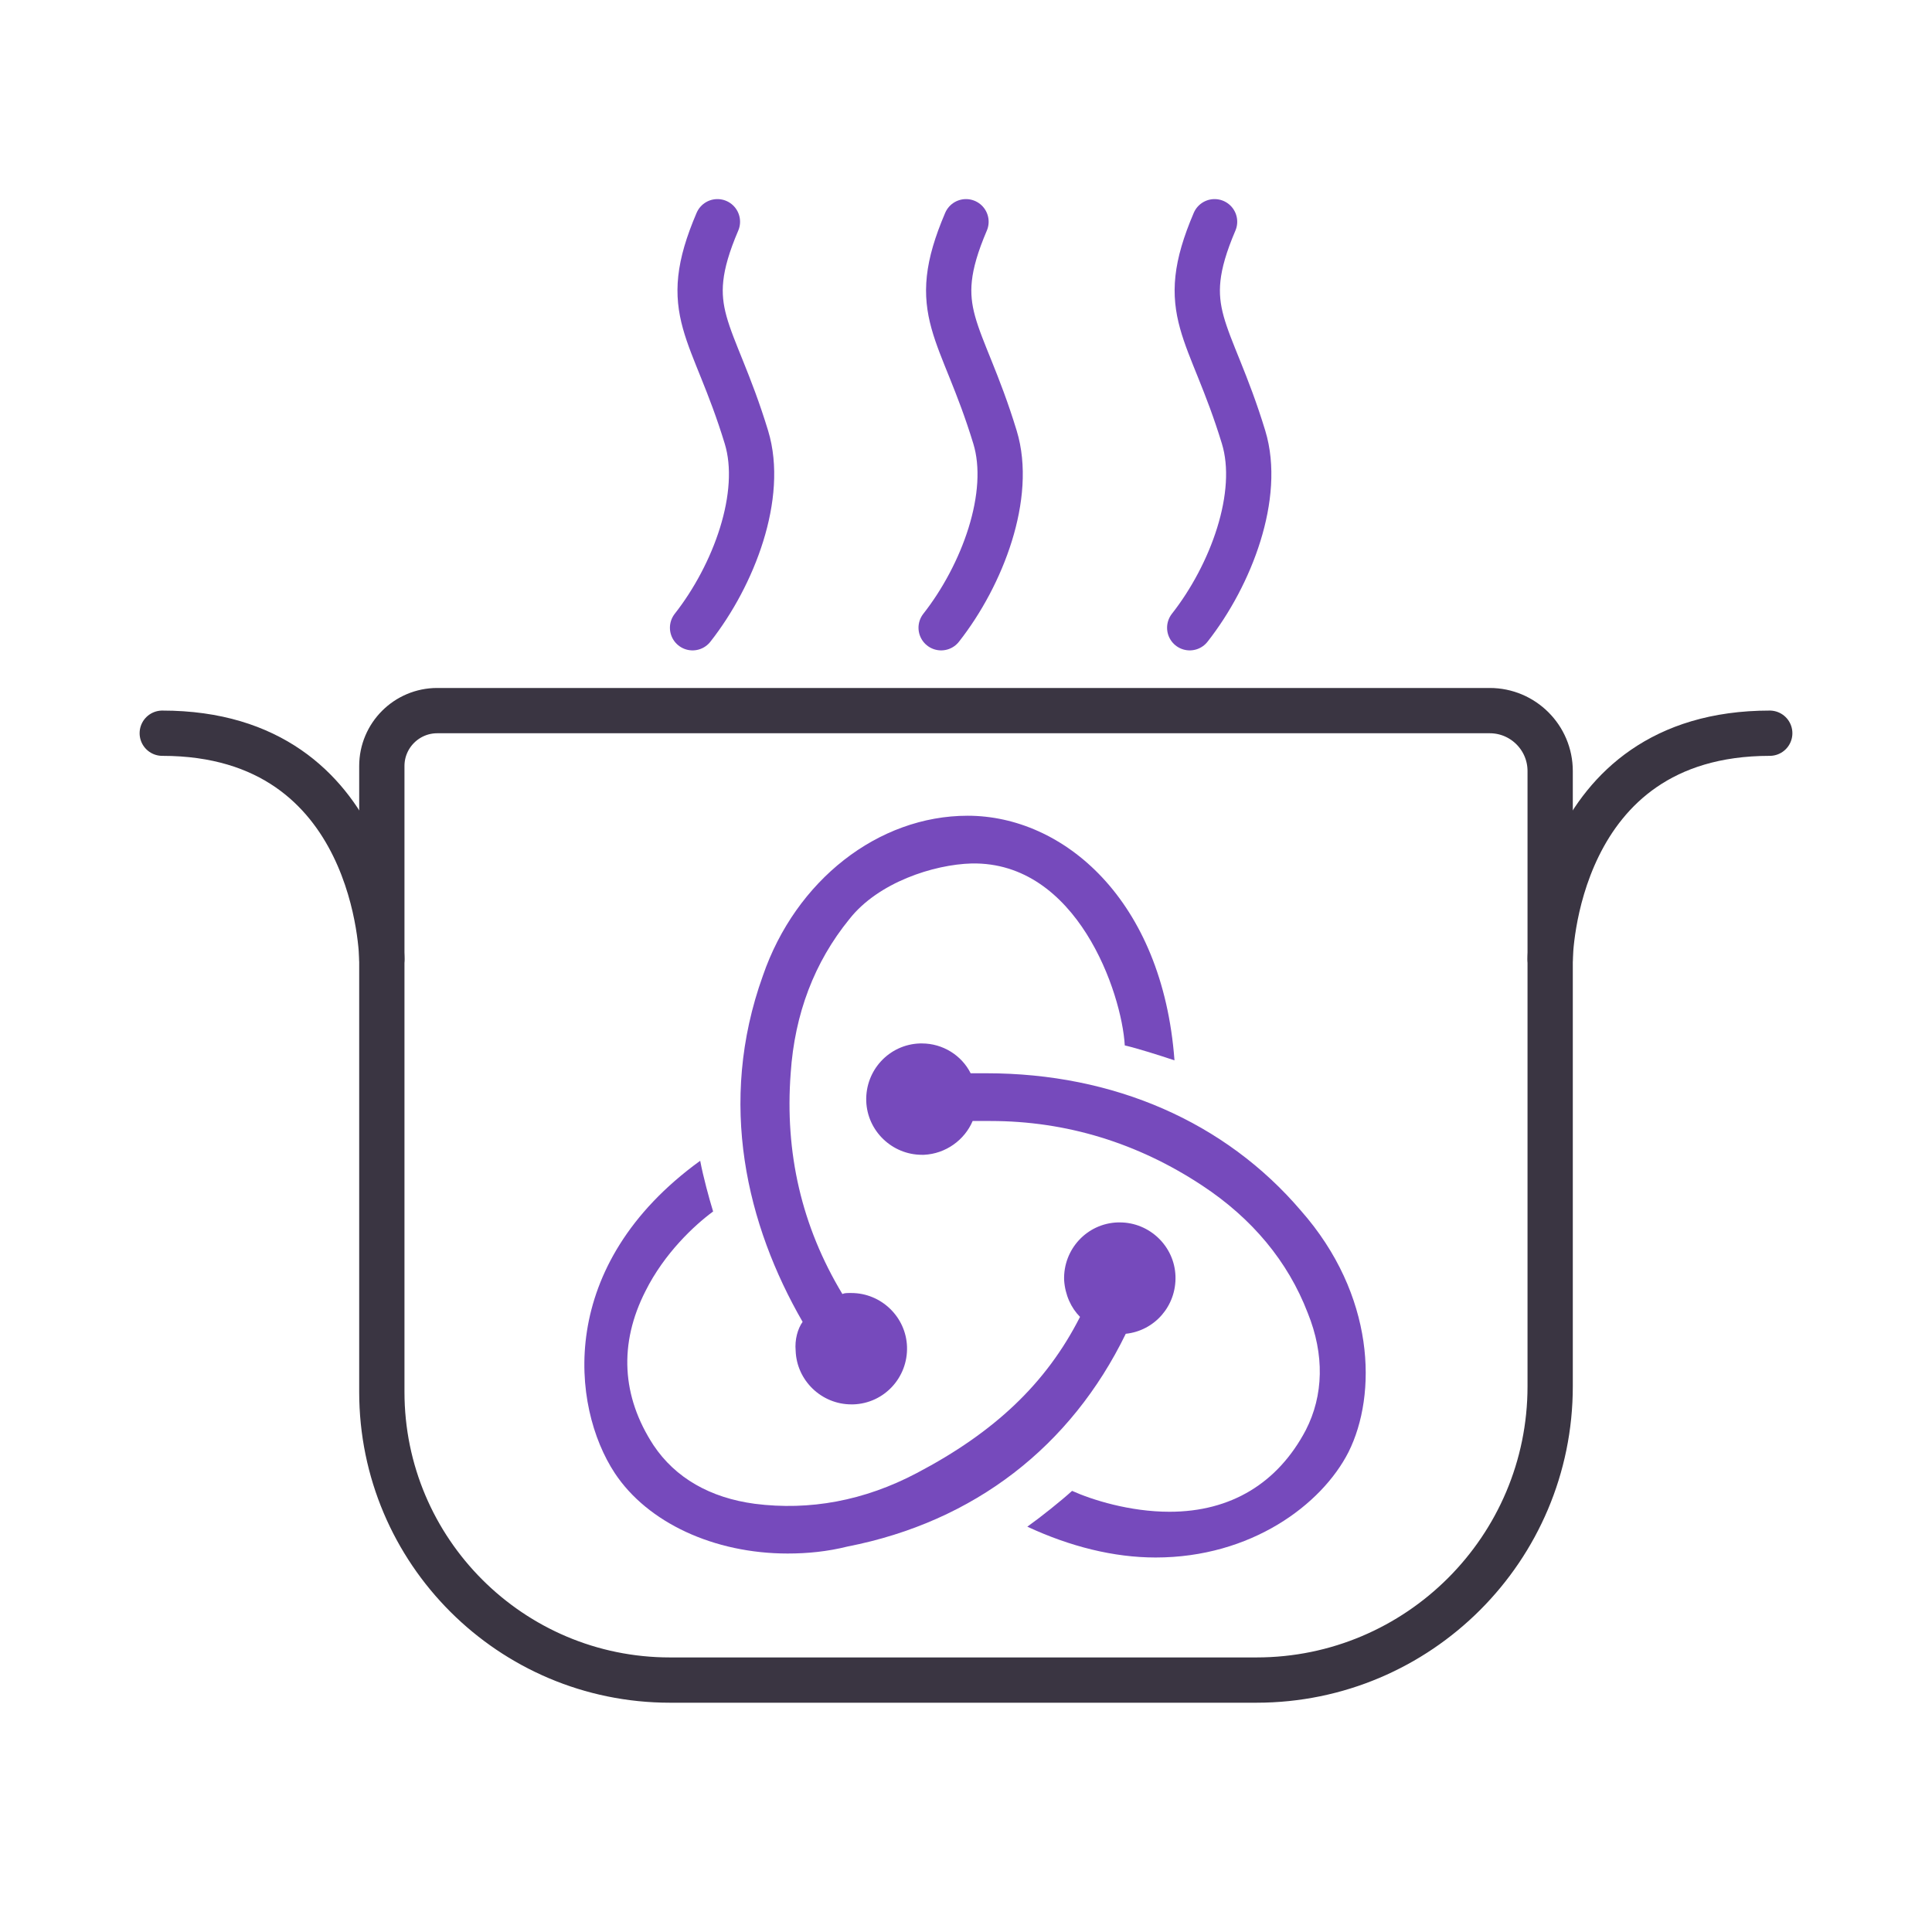
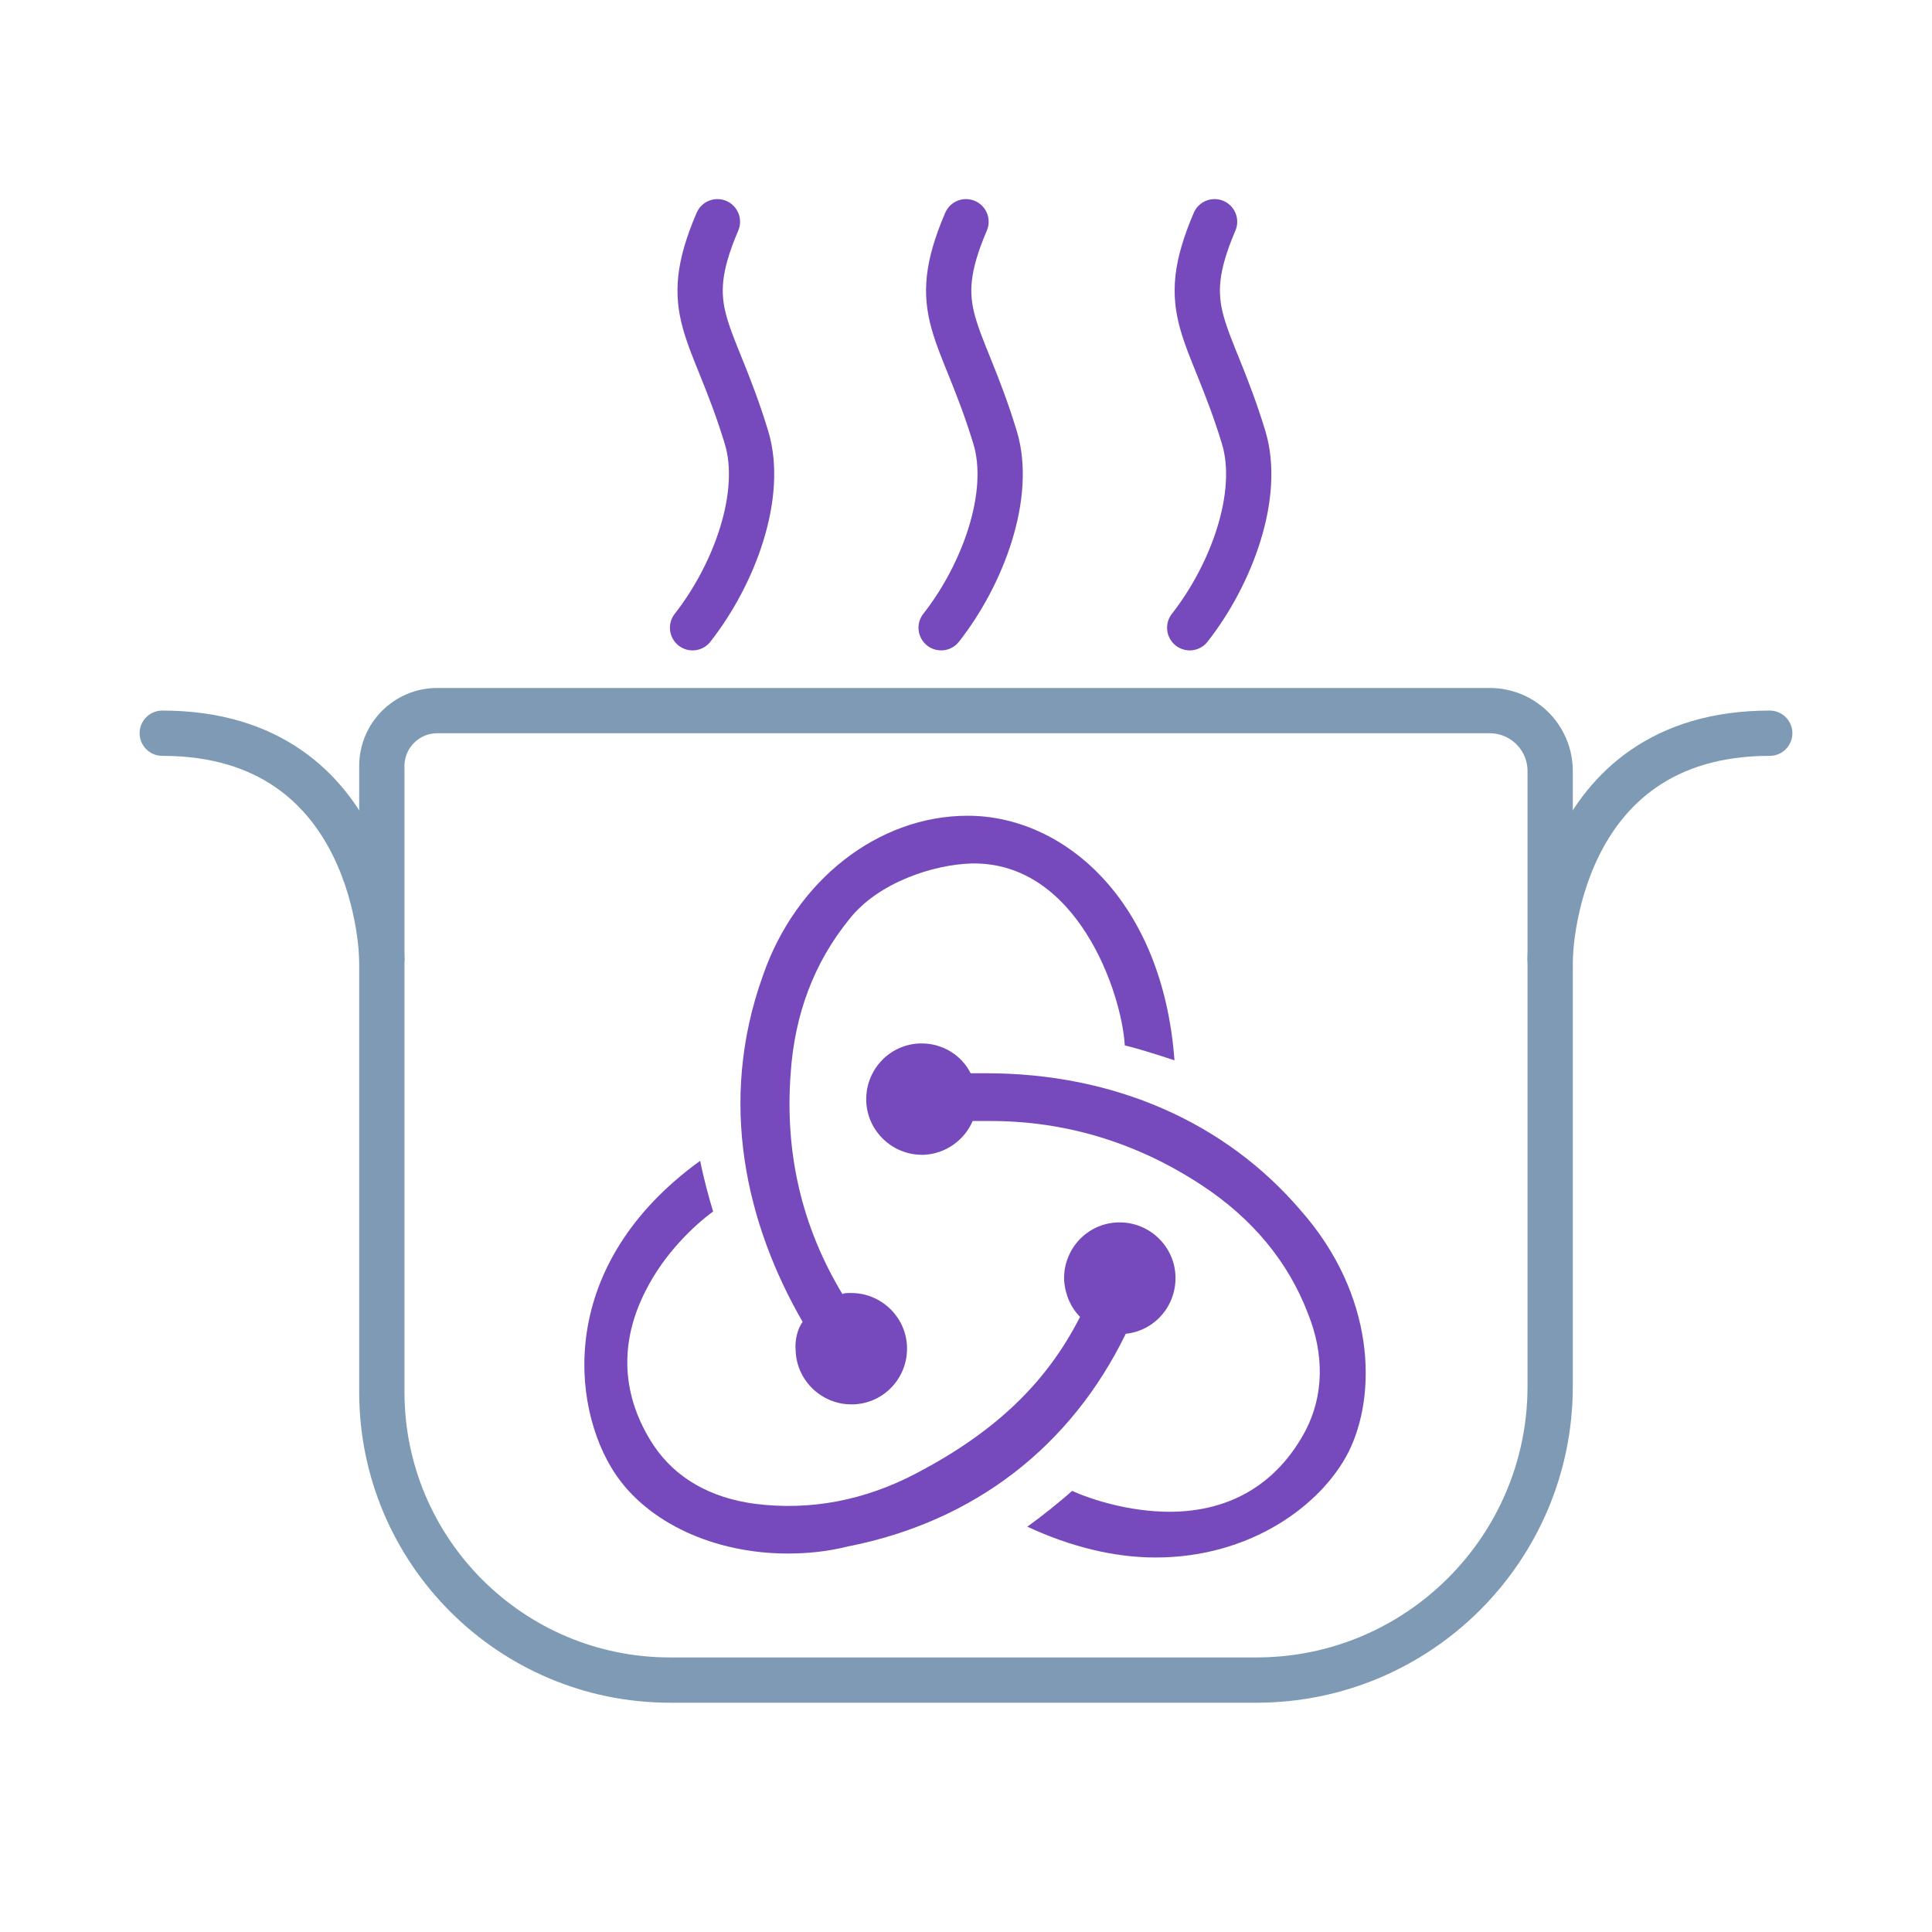
<svg xmlns="http://www.w3.org/2000/svg" width="100%" height="100%" viewBox="0 0 256 256" version="1.1" xml:space="preserve" style="fill-rule:evenodd;clip-rule:evenodd;stroke-linecap:round;stroke-linejoin:round;stroke-miterlimit:1.5;">
-   <g id="Pot">
-     <path d="M205.405,102.167c0,-4.419 -3.588,-8.007 -8.007,-8.007l-139.461,0c-4.052,0 -7.342,3.289 -7.342,7.341l0,82.942c0,21.07 17.106,38.176 38.176,38.176l77.715,0c21.48,0 38.919,-17.439 38.919,-38.919l0,-81.533Z" style="fill:none;stroke:#3a3542;stroke-width:6px;" />
-     <path d="M50.595,127.098c0,0 -0.303,-29.944 -29.095,-29.944" style="fill:none;stroke:#3a3542;stroke-width:6px;" />
-     <path d="M205.405,127.098c0,0 0.303,-29.944 29.095,-29.944" style="fill:none;stroke:#3a3542;stroke-width:6px;" />
-   </g>
  <g>
-     <path d="M149.169,176.733c3.821,-0.396 6.72,-3.69 6.588,-7.642c-0.132,-3.953 -3.426,-7.115 -7.378,-7.115l-0.264,0c-4.084,0.132 -7.246,3.558 -7.114,7.642c0.132,1.976 0.922,3.689 2.108,4.875c-4.48,8.827 -11.331,15.283 -21.608,20.685c-6.983,3.689 -14.229,5.007 -21.475,4.084c-5.929,-0.79 -10.54,-3.425 -13.439,-7.773c-4.216,-6.456 -4.611,-13.439 -1.054,-20.422c2.503,-5.006 6.456,-8.695 8.959,-10.54c-0.527,-1.713 -1.317,-4.611 -1.713,-6.719c-19.104,13.834 -17.128,32.543 -11.33,41.37c4.347,6.588 13.175,10.672 22.925,10.672c2.635,0 5.27,-0.264 7.905,-0.922c16.864,-3.294 29.644,-13.307 36.89,-28.195Z" style="fill:#764abc;fill-rule:nonzero;" />
-     <path d="M172.358,160.395c-10.013,-11.726 -24.77,-18.182 -41.634,-18.182l-2.108,0c-1.186,-2.371 -3.689,-3.952 -6.456,-3.952l-0.263,0c-4.085,0.132 -7.247,3.557 -7.115,7.641c0.132,3.953 3.426,7.115 7.378,7.115l0.264,0c2.898,-0.132 5.402,-1.976 6.456,-4.479l2.371,0c10.013,0 19.499,2.898 28.063,8.563c6.588,4.348 11.331,10.014 13.966,16.865c2.24,5.533 2.108,10.935 -0.263,15.547c-3.689,6.982 -9.882,10.803 -18.05,10.803c-5.271,0 -10.277,-1.581 -12.912,-2.767c-1.449,1.318 -4.085,3.426 -5.929,4.744c5.665,2.635 11.462,4.084 16.996,4.084c12.648,0 22.003,-6.983 25.56,-13.966c3.821,-7.642 3.557,-20.817 -6.324,-32.016Z" style="fill:#764abc;fill-rule:nonzero;" />
-     <path d="M105.428,178.972c0.131,3.953 3.425,7.115 7.378,7.115l0.263,0c4.085,-0.132 7.247,-3.557 7.115,-7.642c-0.132,-3.952 -3.426,-7.114 -7.378,-7.114l-0.264,0c-0.263,0 -0.659,0 -0.922,0.131c-5.402,-8.959 -7.642,-18.708 -6.851,-29.249c0.527,-7.905 3.162,-14.756 7.773,-20.421c3.821,-4.875 11.199,-7.247 16.206,-7.378c13.966,-0.264 19.894,17.127 20.29,24.11c1.712,0.396 4.611,1.318 6.587,1.977c-1.581,-21.344 -14.756,-32.412 -27.404,-32.412c-11.858,0 -22.793,8.564 -27.141,21.213c-6.061,16.864 -2.108,33.07 5.27,45.85c-0.659,0.922 -1.054,2.371 -0.922,3.82Z" style="fill:#764abc;fill-rule:nonzero;" />
-   </g>
-   <g id="Steam">
-     <path d="M91.768,83.18c5.481,-6.974 9.478,-17.575 7.137,-25.252c-4.448,-14.584 -9.008,-16.456 -3.843,-28.547" style="fill:none;stroke:#764abc;stroke-width:6px;" />
-     <path d="M124.706,83.18c5.481,-6.974 9.478,-17.575 7.137,-25.252c-4.448,-14.584 -9.007,-16.456 -3.843,-28.547" style="fill:none;stroke:#764abc;stroke-width:6px;" />
-     <path d="M157.644,83.18c5.481,-6.974 9.478,-17.575 7.137,-25.252c-4.448,-14.584 -9.007,-16.456 -3.843,-28.547" style="fill:none;stroke:#764abc;stroke-width:6px;" />
+     <g id="Pot">
+       <path d="M205.405,102.167c0,-4.419 -3.588,-8.007 -8.007,-8.007l-139.461,0c-4.052,0 -7.342,3.289 -7.342,7.341l0,82.942c0,21.07 17.106,38.176 38.176,38.176l77.715,0c21.48,0 38.919,-17.439 38.919,-38.919l0,-81.533Z" style="fill:none;stroke:#7e9ab4;stroke-width:6px;" />
+       <path d="M50.595,127.098c0,0 -0.303,-29.944 -29.095,-29.944" style="fill:none;stroke:#7e9ab4;stroke-width:6px;" />
+       <path d="M205.405,127.098c0,0 0.303,-29.944 29.095,-29.944" style="fill:none;stroke:#7e9ab4;stroke-width:6px;" />
+     </g>
+     <g>
+       <path d="M149.169,176.733c3.821,-0.396 6.72,-3.69 6.588,-7.642c-0.132,-3.953 -3.426,-7.115 -7.378,-7.115l-0.264,0c-4.084,0.132 -7.246,3.558 -7.114,7.642c0.132,1.976 0.922,3.689 2.108,4.875c-4.48,8.827 -11.331,15.283 -21.608,20.685c-6.983,3.689 -14.229,5.007 -21.475,4.084c-5.929,-0.79 -10.54,-3.425 -13.439,-7.773c-4.216,-6.456 -4.611,-13.439 -1.054,-20.422c2.503,-5.006 6.456,-8.695 8.959,-10.54c-0.527,-1.713 -1.317,-4.611 -1.713,-6.719c-19.104,13.834 -17.128,32.543 -11.33,41.37c4.347,6.588 13.175,10.672 22.925,10.672c2.635,0 5.27,-0.264 7.905,-0.922c16.864,-3.294 29.644,-13.307 36.89,-28.195Z" style="fill:#764abc;fill-rule:nonzero;" />
+       <path d="M172.358,160.395c-10.013,-11.726 -24.77,-18.182 -41.634,-18.182l-2.108,0c-1.186,-2.371 -3.689,-3.952 -6.456,-3.952l-0.263,0c-4.085,0.132 -7.247,3.557 -7.115,7.641c0.132,3.953 3.426,7.115 7.378,7.115l0.264,0c2.898,-0.132 5.402,-1.976 6.456,-4.479l2.371,0c10.013,0 19.499,2.898 28.063,8.563c6.588,4.348 11.331,10.014 13.966,16.865c2.24,5.533 2.108,10.935 -0.263,15.547c-3.689,6.982 -9.882,10.803 -18.05,10.803c-5.271,0 -10.277,-1.581 -12.912,-2.767c-1.449,1.318 -4.085,3.426 -5.929,4.744c5.665,2.635 11.462,4.084 16.996,4.084c12.648,0 22.003,-6.983 25.56,-13.966c3.821,-7.642 3.557,-20.817 -6.324,-32.016Z" style="fill:#764abc;fill-rule:nonzero;" />
+       <path d="M105.428,178.972c0.131,3.953 3.425,7.115 7.378,7.115l0.263,0c4.085,-0.132 7.247,-3.557 7.115,-7.642c-0.132,-3.952 -3.426,-7.114 -7.378,-7.114l-0.264,0c-0.263,0 -0.659,0 -0.922,0.131c-5.402,-8.959 -7.642,-18.708 -6.851,-29.249c0.527,-7.905 3.162,-14.756 7.773,-20.421c3.821,-4.875 11.199,-7.247 16.206,-7.378c13.966,-0.264 19.894,17.127 20.29,24.11c1.712,0.396 4.611,1.318 6.587,1.977c-1.581,-21.344 -14.756,-32.412 -27.404,-32.412c-11.858,0 -22.793,8.564 -27.141,21.213c-6.061,16.864 -2.108,33.07 5.27,45.85c-0.659,0.922 -1.054,2.371 -0.922,3.82Z" style="fill:#764abc;fill-rule:nonzero;" />
+     </g>
+     <g id="Steam">
+       <path d="M91.768,83.18c5.481,-6.974 9.478,-17.575 7.137,-25.252c-4.448,-14.584 -9.008,-16.456 -3.843,-28.547" style="fill:none;stroke:#764abc;stroke-width:6px;" />
+       <path d="M124.706,83.18c5.481,-6.974 9.478,-17.575 7.137,-25.252c-4.448,-14.584 -9.007,-16.456 -3.843,-28.547" style="fill:none;stroke:#764abc;stroke-width:6px;" />
+       <path d="M157.644,83.18c5.481,-6.974 9.478,-17.575 7.137,-25.252c-4.448,-14.584 -9.007,-16.456 -3.843,-28.547" style="fill:none;stroke:#764abc;stroke-width:6px;" />
+     </g>
  </g>
</svg>
